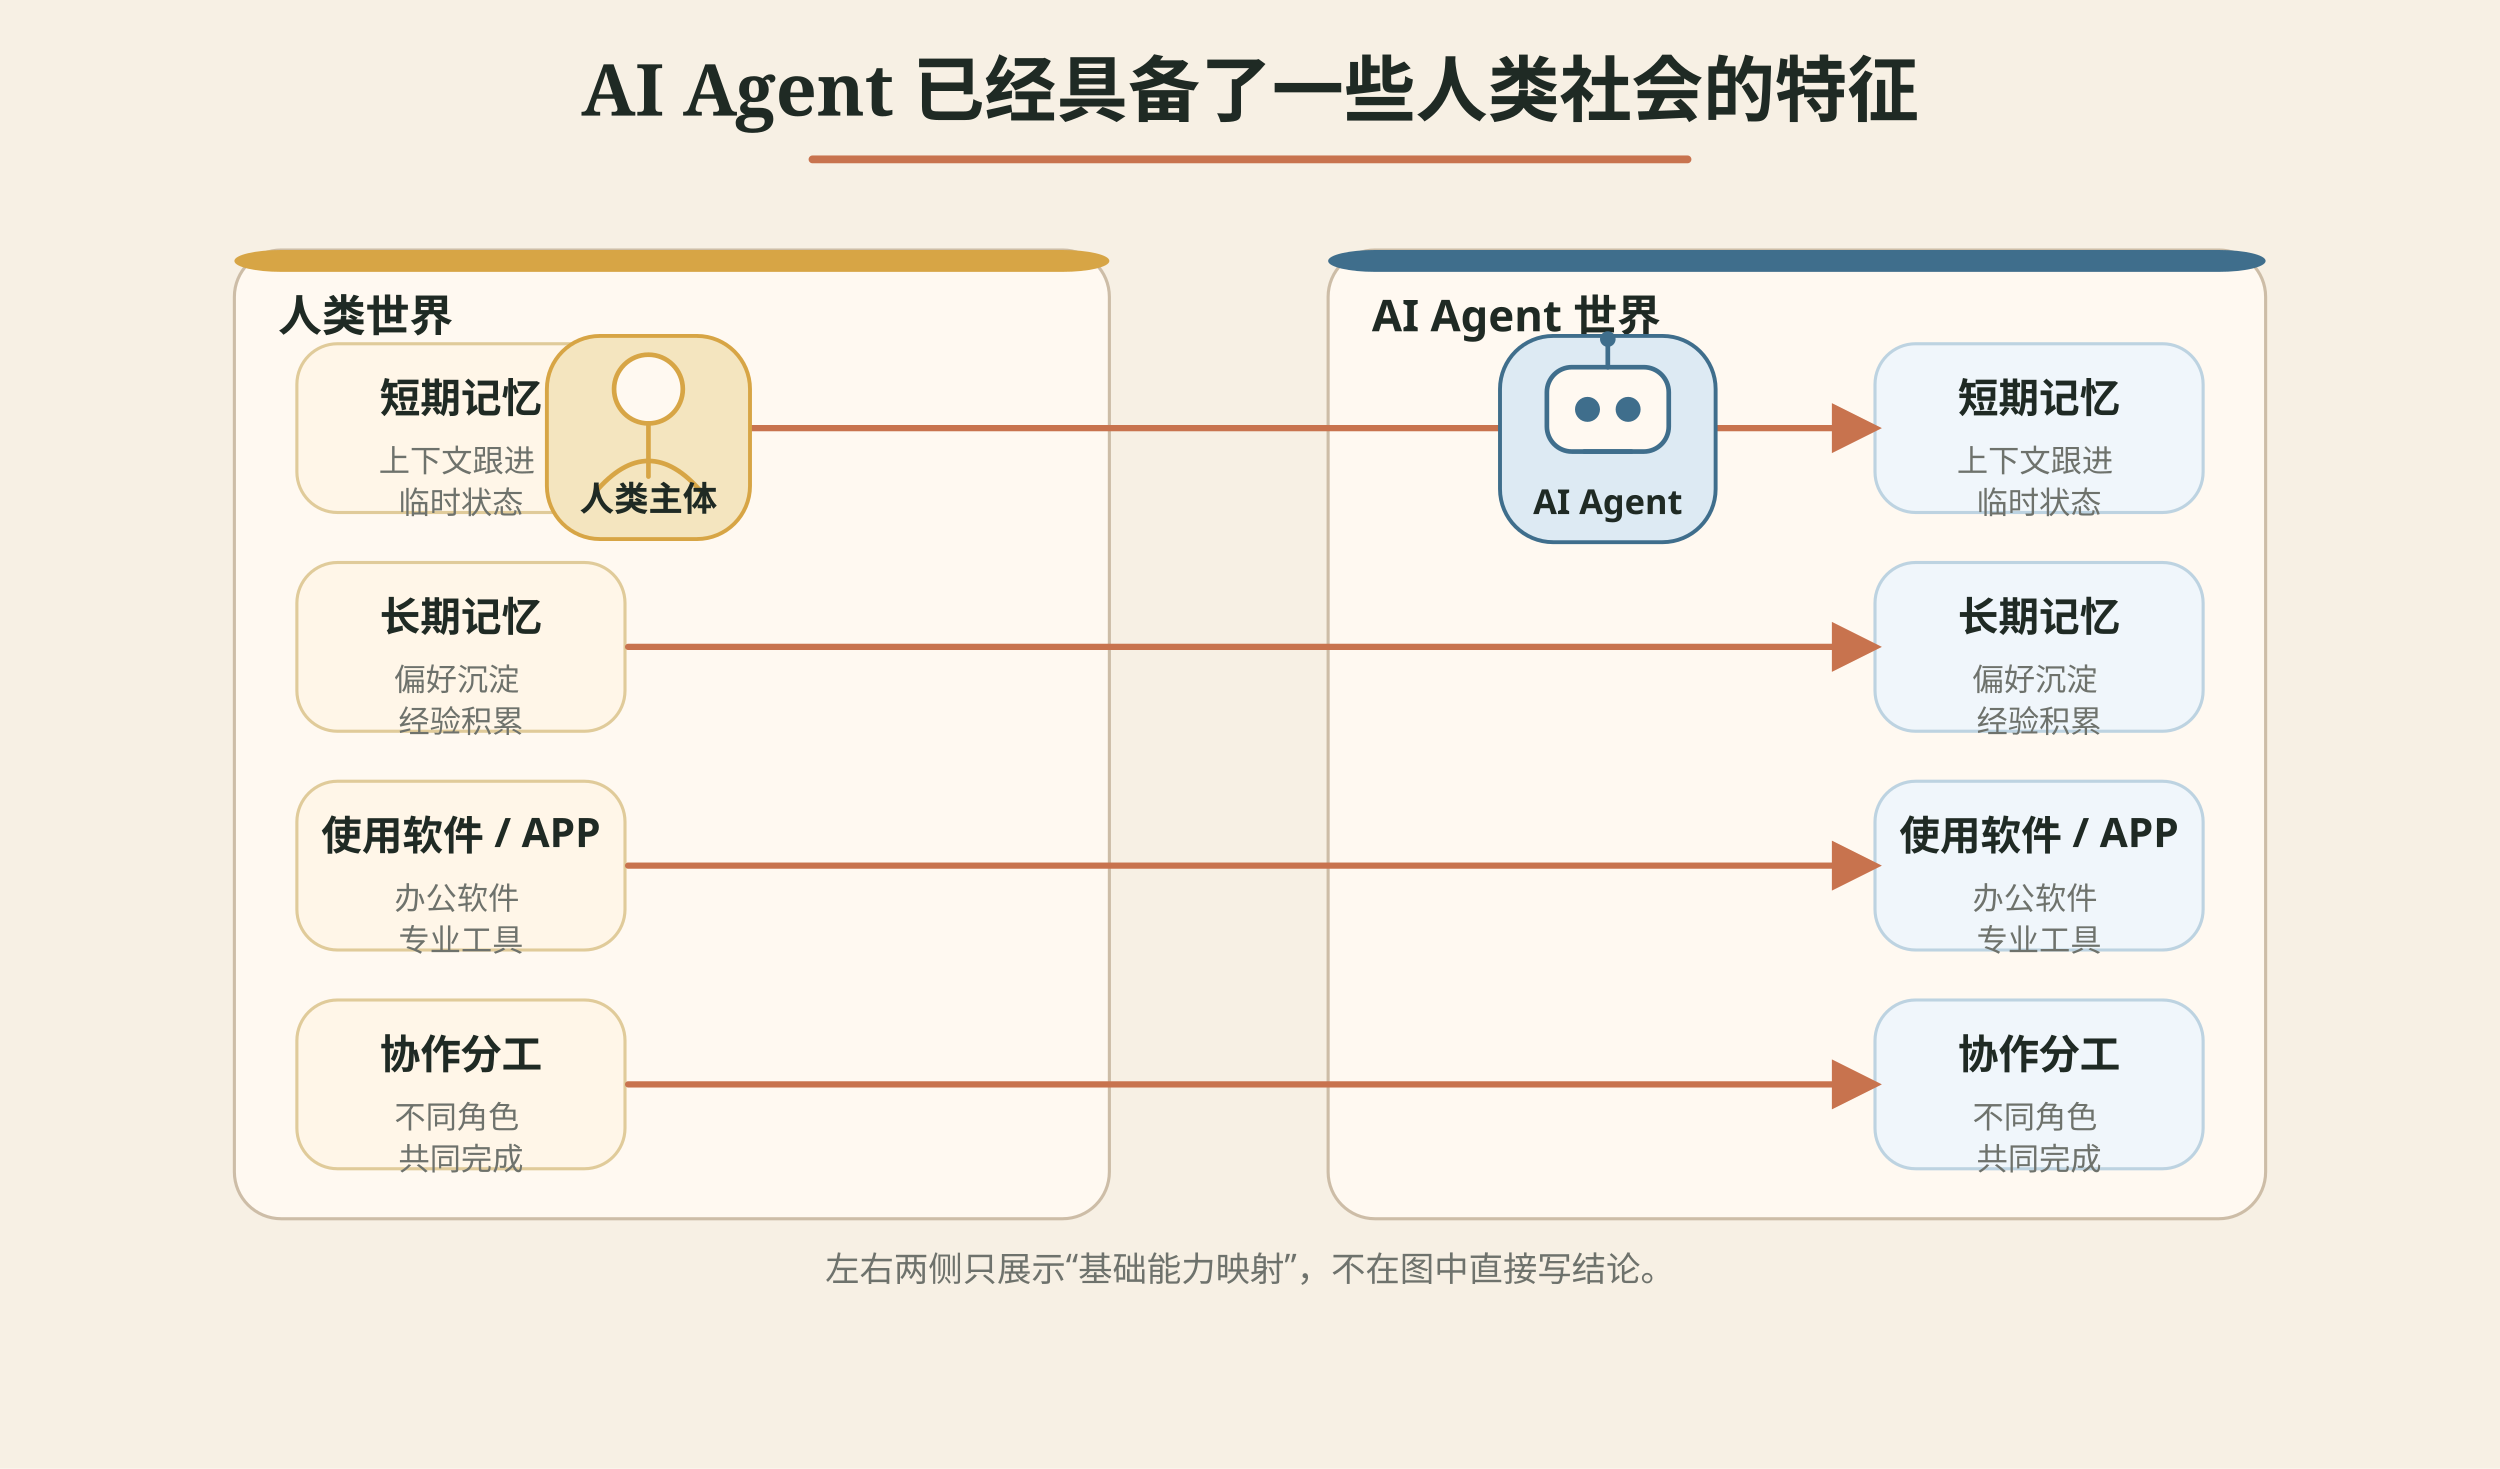
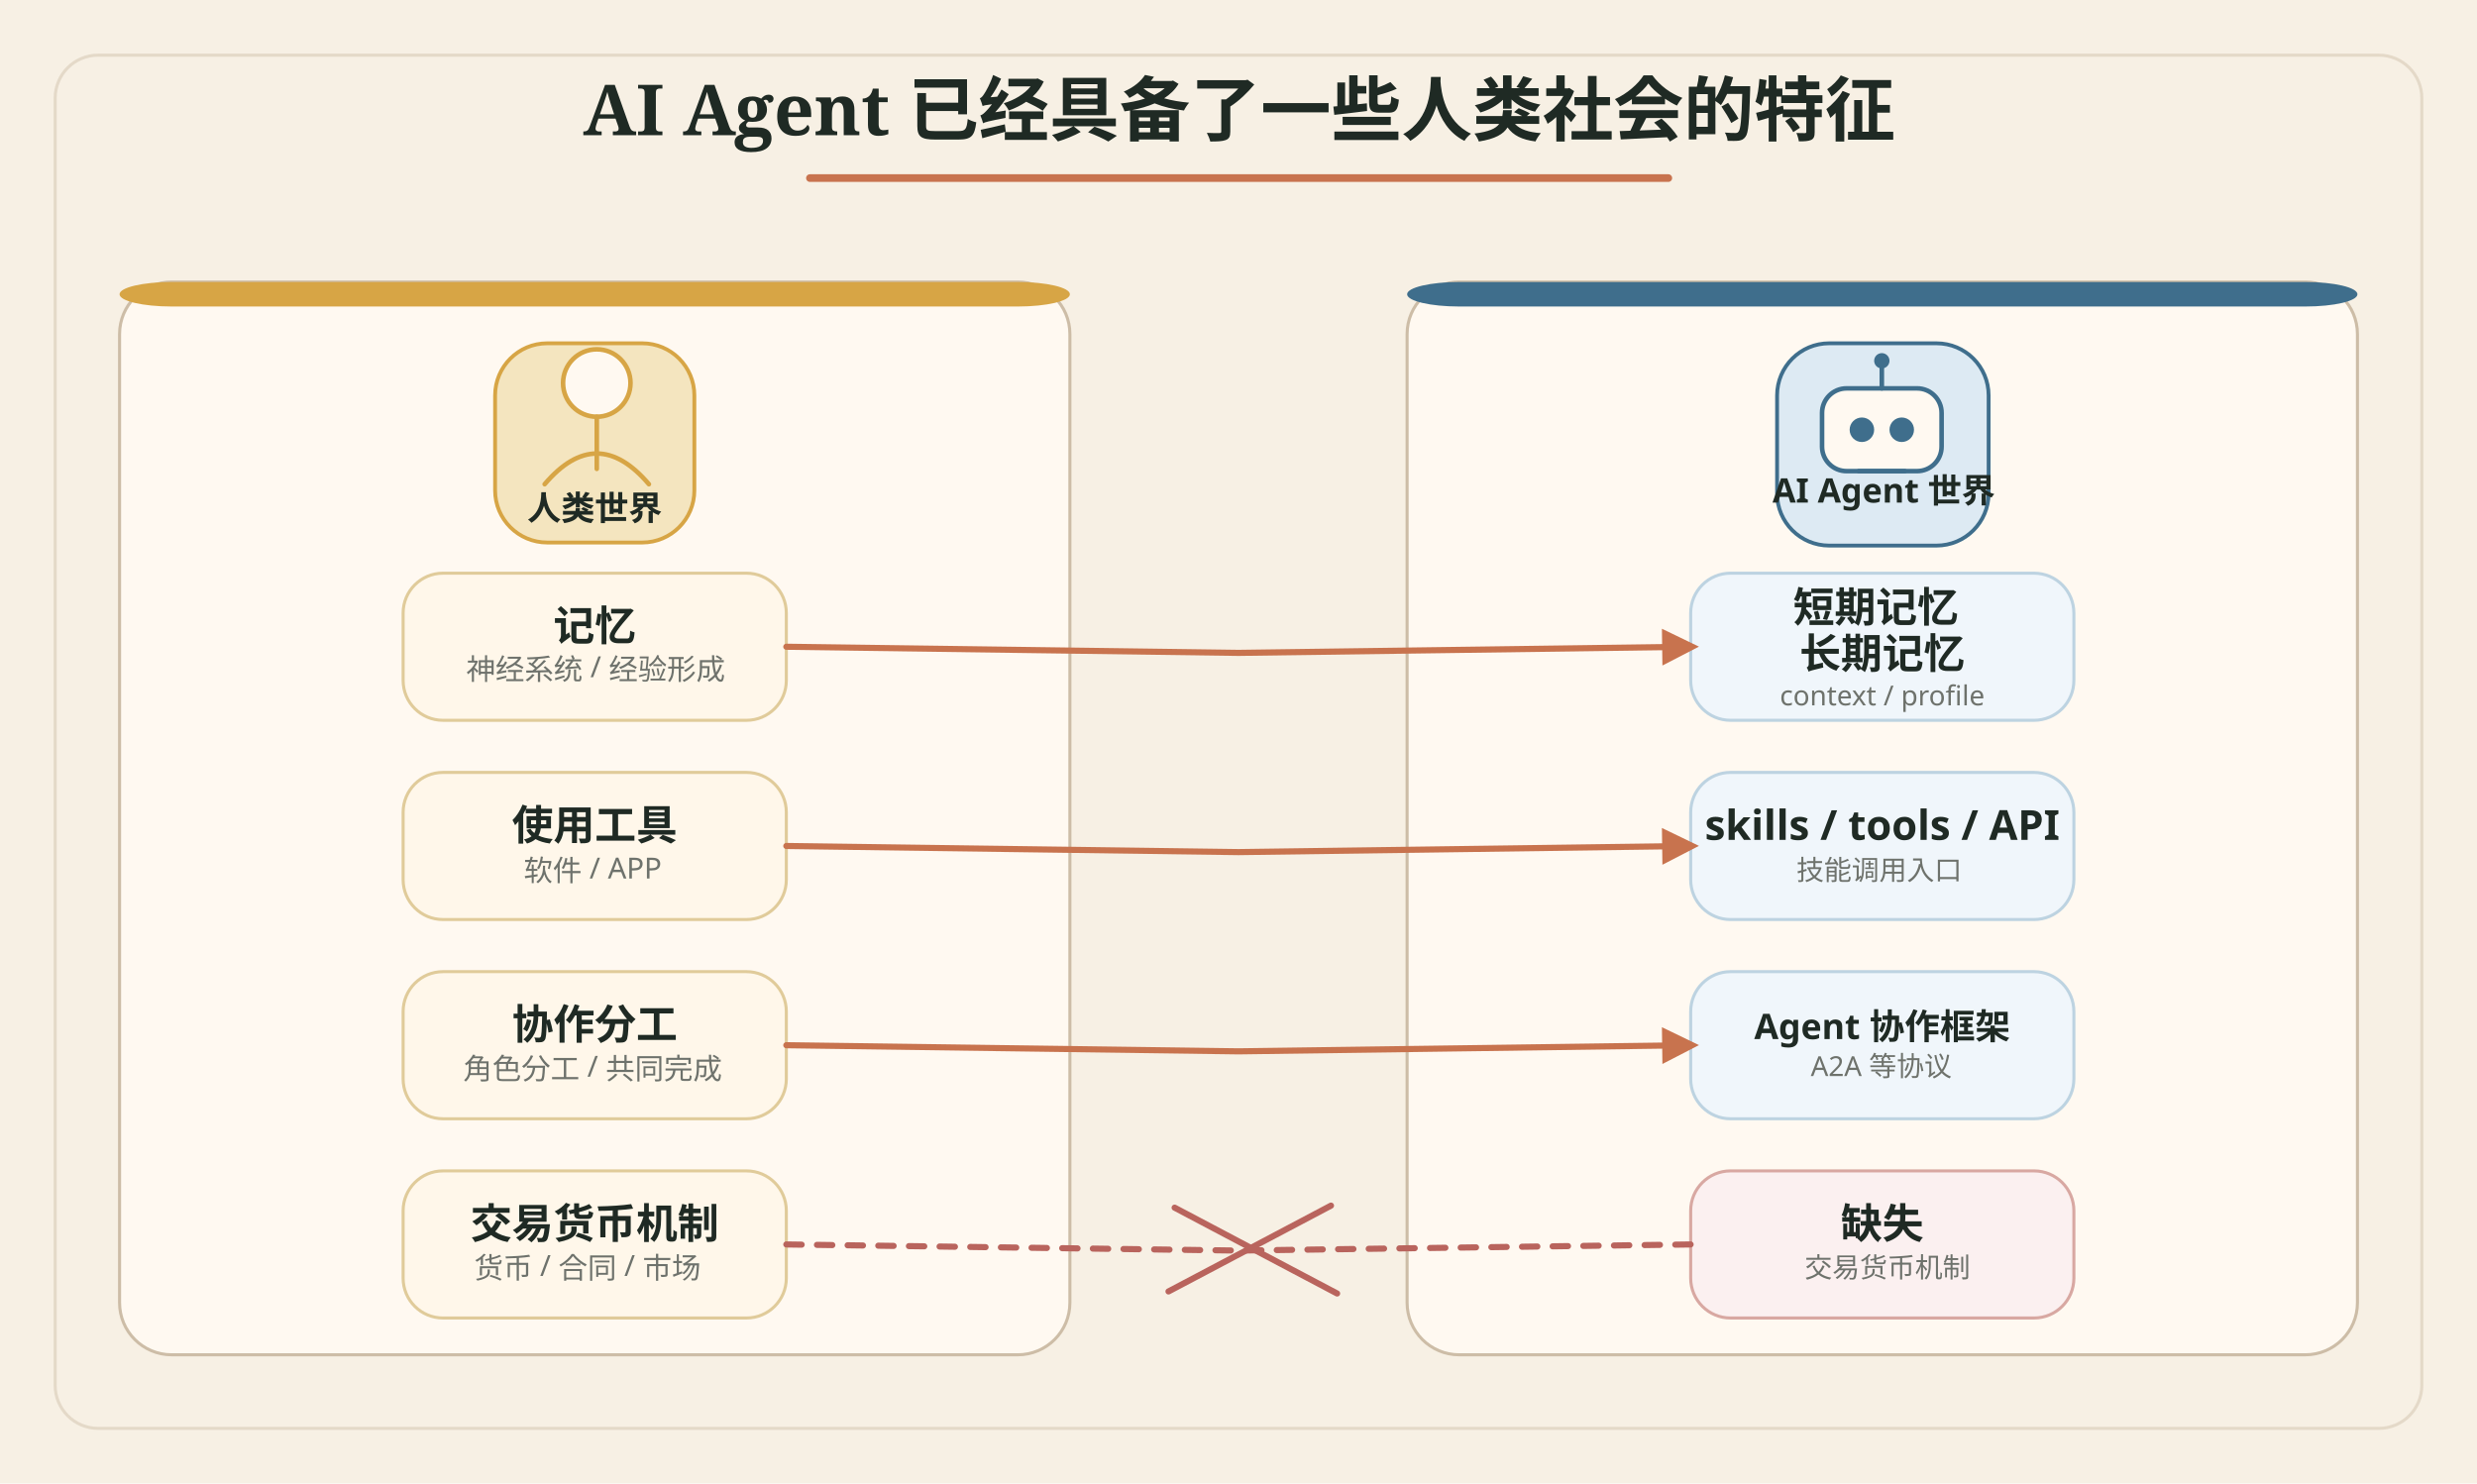
- <svg xmlns="http://www.w3.org/2000/svg" width="1600" height="940" viewBox="0 0 1600 940">
+ <svg xmlns="http://www.w3.org/2000/svg" width="1616" height="968" viewBox="0 0 1616 968">
  <defs>
-     <marker id="arrow" viewBox="0 0 10 10" refX="8" refY="5" markerWidth="8" markerHeight="8" orient="auto-start-reverse">
-       <path d="M 0 0 L 10 5 L 0 10 z" fill="#C8734E" />
+     <marker id="canvasArrowExport-_C8734E" viewBox="0 0 8 8" refX="6.2" refY="4" markerWidth="6" markerHeight="6" orient="auto-start-reverse">
+       <path d="M 0 0 L 8 4 L 0 8 z" fill="#C8734E" />
    </marker>
  </defs>
-   <rect x="0" y="0" width="1600" height="940" rx="0" ry="0" fill="#F7F0E4" stroke="none" stroke-width="2" />
-   <text x="800" y="74" text-anchor="middle" font-size="46" font-weight="700" font-family="'Noto Serif SC','Source Han Serif SC','Songti SC',serif" fill="#1F2A24">
-     <tspan x="800" y="74">AI Agent 已经具备了一些人类社会的特征</tspan>
-   </text>
-   <line x1="520" y1="102" x2="1080" y2="102" stroke="#C8734E" stroke-width="5" stroke-linecap="round" />
-   <rect x="150" y="160" width="560" height="620" rx="30" ry="30" fill="#FFF9F1" stroke="#CDBDA7" stroke-width="2" />
-   <rect x="150" y="160" width="560" height="14" rx="30" ry="30" fill="#D7A545" stroke="none" stroke-width="2" />
-   <text x="178" y="212" text-anchor="start" font-size="28" font-weight="700" font-family="'Noto Sans SC','PingFang SC','Microsoft YaHei',sans-serif" fill="#1F2A24">
-     <tspan x="178" y="212">人类世界</tspan>
-   </text>
-   <rect x="850" y="160" width="600" height="620" rx="30" ry="30" fill="#FFF9F1" stroke="#CDBDA7" stroke-width="2" />
-   <rect x="850" y="160" width="600" height="14" rx="30" ry="30" fill="#3F6E8C" stroke="none" stroke-width="2" />
-   <text x="878" y="212" text-anchor="start" font-size="28" font-weight="700" font-family="'Noto Sans SC','PingFang SC','Microsoft YaHei',sans-serif" fill="#1F2A24">
-     <tspan x="878" y="212">AI Agent 世界</tspan>
-   </text>
-   <rect x="190" y="220" width="210" height="108" rx="26" ry="26" fill="#FFF6E8" stroke="#E0CB9A" stroke-width="2" />
-   <text x="295" y="264" text-anchor="middle" font-size="26" font-weight="700" font-family="'Noto Sans SC','PingFang SC','Microsoft YaHei',sans-serif" fill="#1F2A24">
-     <tspan x="295" y="264">短期记忆</tspan>
-   </text>
-   <text x="295" y="302" text-anchor="middle" font-size="20" font-weight="500" font-family="'Noto Sans SC','PingFang SC','Microsoft YaHei',sans-serif" fill="#6E726C">
-     <tspan x="295" y="302">上下文跟进</tspan>
-     <tspan x="295" y="328.8">临时状态</tspan>
-   </text>
-   <rect x="1200" y="220" width="210" height="108" rx="26" ry="26" fill="#F0F6FB" stroke="#BDD3E1" stroke-width="2" />
-   <text x="1305" y="264" text-anchor="middle" font-size="26" font-weight="700" font-family="'Noto Sans SC','PingFang SC','Microsoft YaHei',sans-serif" fill="#1F2A24">
-     <tspan x="1305" y="264">短期记忆</tspan>
-   </text>
-   <text x="1305" y="302" text-anchor="middle" font-size="20" font-weight="500" font-family="'Noto Sans SC','PingFang SC','Microsoft YaHei',sans-serif" fill="#6E726C">
-     <tspan x="1305" y="302">上下文跟进</tspan>
-     <tspan x="1305" y="328.8">临时状态</tspan>
-   </text>
-   <polyline points="402,274 790,274 1198,274" fill="none" stroke="#C8734E" stroke-width="4" stroke-linecap="round" stroke-linejoin="round" marker-end="url(#arrow)" />
-   <rect x="190" y="360" width="210" height="108" rx="26" ry="26" fill="#FFF6E8" stroke="#E0CB9A" stroke-width="2" />
-   <text x="295" y="404" text-anchor="middle" font-size="26" font-weight="700" font-family="'Noto Sans SC','PingFang SC','Microsoft YaHei',sans-serif" fill="#1F2A24">
-     <tspan x="295" y="404">长期记忆</tspan>
-   </text>
-   <text x="295" y="442" text-anchor="middle" font-size="20" font-weight="500" font-family="'Noto Sans SC','PingFang SC','Microsoft YaHei',sans-serif" fill="#6E726C">
-     <tspan x="295" y="442">偏好沉淀</tspan>
-     <tspan x="295" y="468.8">经验积累</tspan>
-   </text>
-   <rect x="1200" y="360" width="210" height="108" rx="26" ry="26" fill="#F0F6FB" stroke="#BDD3E1" stroke-width="2" />
-   <text x="1305" y="404" text-anchor="middle" font-size="26" font-weight="700" font-family="'Noto Sans SC','PingFang SC','Microsoft YaHei',sans-serif" fill="#1F2A24">
-     <tspan x="1305" y="404">长期记忆</tspan>
-   </text>
-   <text x="1305" y="442" text-anchor="middle" font-size="20" font-weight="500" font-family="'Noto Sans SC','PingFang SC','Microsoft YaHei',sans-serif" fill="#6E726C">
-     <tspan x="1305" y="442">偏好沉淀</tspan>
-     <tspan x="1305" y="468.8">经验积累</tspan>
-   </text>
-   <polyline points="402,414 790,414 1198,414" fill="none" stroke="#C8734E" stroke-width="4" stroke-linecap="round" stroke-linejoin="round" marker-end="url(#arrow)" />
-   <rect x="190" y="500" width="210" height="108" rx="26" ry="26" fill="#FFF6E8" stroke="#E0CB9A" stroke-width="2" />
-   <text x="295" y="544" text-anchor="middle" font-size="26" font-weight="700" font-family="'Noto Sans SC','PingFang SC','Microsoft YaHei',sans-serif" fill="#1F2A24">
-     <tspan x="295" y="544">使用软件 / APP</tspan>
-   </text>
-   <text x="295" y="582" text-anchor="middle" font-size="20" font-weight="500" font-family="'Noto Sans SC','PingFang SC','Microsoft YaHei',sans-serif" fill="#6E726C">
-     <tspan x="295" y="582">办公软件</tspan>
-     <tspan x="295" y="608.8">专业工具</tspan>
-   </text>
-   <rect x="1200" y="500" width="210" height="108" rx="26" ry="26" fill="#F0F6FB" stroke="#BDD3E1" stroke-width="2" />
-   <text x="1305" y="544" text-anchor="middle" font-size="26" font-weight="700" font-family="'Noto Sans SC','PingFang SC','Microsoft YaHei',sans-serif" fill="#1F2A24">
-     <tspan x="1305" y="544">使用软件 / APP</tspan>
-   </text>
-   <text x="1305" y="582" text-anchor="middle" font-size="20" font-weight="500" font-family="'Noto Sans SC','PingFang SC','Microsoft YaHei',sans-serif" fill="#6E726C">
-     <tspan x="1305" y="582">办公软件</tspan>
-     <tspan x="1305" y="608.8">专业工具</tspan>
-   </text>
-   <polyline points="402,554 790,554 1198,554" fill="none" stroke="#C8734E" stroke-width="4" stroke-linecap="round" stroke-linejoin="round" marker-end="url(#arrow)" />
-   <rect x="190" y="640" width="210" height="108" rx="26" ry="26" fill="#FFF6E8" stroke="#E0CB9A" stroke-width="2" />
-   <text x="295" y="684" text-anchor="middle" font-size="26" font-weight="700" font-family="'Noto Sans SC','PingFang SC','Microsoft YaHei',sans-serif" fill="#1F2A24">
-     <tspan x="295" y="684">协作分工</tspan>
-   </text>
-   <text x="295" y="722" text-anchor="middle" font-size="20" font-weight="500" font-family="'Noto Sans SC','PingFang SC','Microsoft YaHei',sans-serif" fill="#6E726C">
-     <tspan x="295" y="722">不同角色</tspan>
-     <tspan x="295" y="748.8">共同完成</tspan>
-   </text>
-   <rect x="1200" y="640" width="210" height="108" rx="26" ry="26" fill="#F0F6FB" stroke="#BDD3E1" stroke-width="2" />
-   <text x="1305" y="684" text-anchor="middle" font-size="26" font-weight="700" font-family="'Noto Sans SC','PingFang SC','Microsoft YaHei',sans-serif" fill="#1F2A24">
-     <tspan x="1305" y="684">协作分工</tspan>
-   </text>
-   <text x="1305" y="722" text-anchor="middle" font-size="20" font-weight="500" font-family="'Noto Sans SC','PingFang SC','Microsoft YaHei',sans-serif" fill="#6E726C">
-     <tspan x="1305" y="722">不同角色</tspan>
-     <tspan x="1305" y="748.8">共同完成</tspan>
-   </text>
-   <polyline points="402,694 790,694 1198,694" fill="none" stroke="#C8734E" stroke-width="4" stroke-linecap="round" stroke-linejoin="round" marker-end="url(#arrow)" />
-   <rect x="350" y="215" width="130" height="130" rx="34" ry="34" fill="#F4E5BF" stroke="#D7A545" stroke-width="2.5" />
-   <circle cx="415" cy="249" r="22" fill="#FFF9F1" stroke="#D7A545" stroke-width="3" />
-   <path d="M 381 315 Q 415 275 449 315" fill="none" stroke="#D7A545" stroke-width="3" stroke-linecap="round" stroke-linejoin="round" />
-   <line x1="415" y1="271" x2="415" y2="305" stroke="#D7A545" stroke-width="3" stroke-linecap="round" />
-   <text x="415" y="327" text-anchor="middle" font-size="22" font-weight="700" font-family="'Noto Sans SC','PingFang SC','Microsoft YaHei',sans-serif" fill="#1F2A24">
-     <tspan x="415" y="327">人类主体</tspan>
-   </text>
-   <rect x="960" y="215" width="138" height="132" rx="34" ry="34" fill="#DDEAF3" stroke="#3F6E8C" stroke-width="2.5" />
-   <rect x="990" y="235" width="78" height="54" rx="16" ry="16" fill="#FFF9F1" stroke="#3F6E8C" stroke-width="3" />
-   <circle cx="1016" cy="262" r="8" fill="#3F6E8C" stroke="none" stroke-width="2" />
-   <circle cx="1042" cy="262" r="8" fill="#3F6E8C" stroke="none" stroke-width="2" />
-   <line x1="1014" y1="289" x2="1044" y2="289" stroke="#3F6E8C" stroke-width="3" stroke-linecap="round" />
-   <line x1="1029" y1="235" x2="1029" y2="221" stroke="#3F6E8C" stroke-width="3" stroke-linecap="round" />
-   <circle cx="1029" cy="217" r="5" fill="#3F6E8C" stroke="none" stroke-width="2" />
-   <text x="1029" y="329" text-anchor="middle" font-size="22" font-weight="700" font-family="'Noto Sans SC','PingFang SC','Microsoft YaHei',sans-serif" fill="#1F2A24">
-     <tspan x="1029" y="329">AI Agent</tspan>
-   </text>
-   <text x="800" y="820" text-anchor="middle" font-size="22" font-weight="500" font-family="'Noto Sans SC','PingFang SC','Microsoft YaHei',sans-serif" fill="#6E726C">
-     <tspan x="800" y="820">左右两侧只展示“基础能力映射”，不在图中直接写结论。</tspan>
-   </text>
+   <rect x="0" y="0" width="1616" height="968" fill="#f7f0e4" />
+   <g transform="translate(-96, -96.8)">
+     <svg width="1568" height="920" viewBox="16 10 1568 920" x="120" y="120.8" preserveAspectRatio="xMidYMid meet">
+       <defs>
+         <marker id="arrow" viewBox="0 0 8 8" refX="6.2" refY="4" markerWidth="6" markerHeight="6" orient="auto-start-reverse">
+           <path d="M 0 0 L 8 4 L 0 8 z" fill="#C8734E" />
+         </marker>
+       </defs>
+       <g data-editor-group="component" data-editor-name="export-frame">
+         <rect x="28" y="22" width="1544" height="896" rx="28" ry="28" fill="none" stroke="#CDBDA7" stroke-width="2" opacity="0.45" />
+       </g>
+     </svg>
+     <svg width="882" height="105" viewBox="359 9 882 105" x="463.404" y="120" preserveAspectRatio="xMidYMid meet">
+       <defs>
+         <marker id="arrow" viewBox="0 0 8 8" refX="6.2" refY="4" markerWidth="6" markerHeight="6" orient="auto-start-reverse">
+           <path d="M 0 0 L 8 4 L 0 8 z" fill="#C8734E" />
+         </marker>
+       </defs>
+       <g data-editor-group="component" data-editor-name="title-block">
+         <g data-editor-subitem="true" data-editor-subitem-name="title">
+           <text x="800" y="74" text-anchor="middle" font-size="46" font-weight="700" font-family="'Noto Serif SC','Source Han Serif SC','Songti SC',serif" fill="#1F2A24">
+             <tspan x="800" y="74" text-anchor="middle">AI Agent 已经具备了一些人类社会的特征</tspan>
+           </text>
+         </g>
+         <g data-editor-subitem="true" data-editor-subitem-name="underline">
+           <line x1="520" y1="102" x2="1080" y2="102" stroke="#C8734E" stroke-width="5" stroke-linecap="round" />
+         </g>
+       </g>
+     </svg>
+     <svg width="1484" height="724" viewBox="58 158 1484 724" x="162" y="268.8" preserveAspectRatio="xMidYMid meet">
+       <defs>
+         <marker id="arrow" viewBox="0 0 8 8" refX="6.2" refY="4" markerWidth="6" markerHeight="6" orient="auto-start-reverse">
+           <path d="M 0 0 L 8 4 L 0 8 z" fill="#C8734E" />
+         </marker>
+       </defs>
+       <rect x="70" y="170" width="620" height="700" rx="34" ry="34" fill="#FFF9F1" stroke="#CDBDA7" stroke-width="2" />
+       <rect x="910" y="170" width="620" height="700" rx="34" ry="34" fill="#FFF9F1" stroke="#CDBDA7" stroke-width="2" />
+       <rect x="70" y="170" width="620" height="16" rx="34" ry="34" fill="#D7A545" stroke="none" stroke-width="2" />
+       <rect x="910" y="170" width="620" height="16" rx="34" ry="34" fill="#3F6E8C" stroke="none" stroke-width="2" />
+     </svg>
+     <svg width="154" height="154" viewBox="303 198 154 154" x="407" y="308.8" preserveAspectRatio="xMidYMid meet">
+       <defs>
+         <marker id="arrow" viewBox="0 0 8 8" refX="6.2" refY="4" markerWidth="6" markerHeight="6" orient="auto-start-reverse">
+           <path d="M 0 0 L 8 4 L 0 8 z" fill="#C8734E" />
+         </marker>
+       </defs>
+       <g data-editor-group="component" data-editor-name="actor:人类世界">
+         <g data-editor-subitem="true" data-editor-subitem-name="actor-shell">
+           <rect x="315" y="210" width="130" height="130" rx="34" ry="34" fill="#F4E5BF" stroke="#D7A545" stroke-width="2.5" />
+         </g>
+         <g data-editor-subitem="true" data-editor-subitem-name="actor-icon" transform="translate(1.34 -8.07)">
+           <circle cx="380" cy="244" r="22" fill="#FFF9F1" stroke="#D7A545" stroke-width="3" />
+           <path d="M 346 310 Q 380 270 414 310" fill="none" stroke="#D7A545" stroke-width="3" stroke-linecap="round" stroke-linejoin="round" />
+           <line x1="380" y1="266" x2="380" y2="300" stroke="#D7A545" stroke-width="3" stroke-linecap="round" />
+         </g>
+         <g data-editor-subitem="true" data-editor-subitem-name="actor-label">
+           <text x="380" y="322" text-anchor="middle" font-size="22" font-weight="700" font-family="'Noto Sans SC','PingFang SC','Microsoft YaHei',sans-serif" fill="#1F2A24">
+             <tspan x="380" y="325.36" text-anchor="middle">人类世界</tspan>
+           </text>
+         </g>
+       </g>
+     </svg>
+     <svg width="163" height="159" viewBox="1138 195 163 159" x="1242.375" y="305.8" preserveAspectRatio="xMidYMid meet">
+       <defs>
+         <marker id="arrow" viewBox="0 0 8 8" refX="6.2" refY="4" markerWidth="6" markerHeight="6" orient="auto-start-reverse">
+           <path d="M 0 0 L 8 4 L 0 8 z" fill="#C8734E" />
+         </marker>
+       </defs>
+       <g data-editor-group="component" data-editor-name="agent:AI Agent 世界">
+         <g data-editor-subitem="true" data-editor-subitem-name="agent-shell">
+           <rect x="1151" y="210" width="138" height="132" rx="34" ry="34" fill="#DDEAF3" stroke="#3F6E8C" stroke-width="2.5" />
+         </g>
+         <g data-editor-subitem="true" data-editor-subitem-name="agent-icon" transform="translate(-0.67 9.41)">
+           <rect x="1181" y="230" width="78" height="54" rx="16" ry="16" fill="#FFF9F1" stroke="#3F6E8C" stroke-width="3" />
+           <circle cx="1207" cy="257" r="8" fill="#3F6E8C" stroke="none" stroke-width="2" />
+           <circle cx="1233" cy="257" r="8" fill="#3F6E8C" stroke="none" stroke-width="2" />
+           <line x1="1205" y1="284" x2="1235" y2="284" stroke="#3F6E8C" stroke-width="3" stroke-linecap="round" />
+           <line x1="1220" y1="230" x2="1220" y2="216" stroke="#3F6E8C" stroke-width="3" stroke-linecap="round" />
+           <circle cx="1220" cy="212" r="5" fill="#3F6E8C" stroke="none" stroke-width="2" />
+         </g>
+         <g data-editor-subitem="true" data-editor-subitem-name="agent-label">
+           <text x="1220" y="324" text-anchor="middle" font-size="22" font-weight="700" font-family="'Noto Sans SC','PingFang SC','Microsoft YaHei',sans-serif" fill="#1F2A24">
+             <tspan x="1220.67" y="313.92" text-anchor="middle">AI Agent 世界</tspan>
+           </text>
+         </g>
+       </g>
+     </svg>
+     <svg width="274" height="120" viewBox="243 348 274 120" x="347" y="458.8" preserveAspectRatio="xMidYMid meet">
+       <defs>
+         <marker id="arrow" viewBox="0 0 8 8" refX="6.2" refY="4" markerWidth="6" markerHeight="6" orient="auto-start-reverse">
+           <path d="M 0 0 L 8 4 L 0 8 z" fill="#C8734E" />
+         </marker>
+       </defs>
+       <g data-editor-group="component" data-editor-name="module:记忆">
+         <g data-editor-subitem="true" data-editor-subitem-name="module-shell">
+           <rect x="255" y="360" width="250" height="96" rx="26" ry="26" fill="#FFF7EA" stroke="#E0CB9A" stroke-width="2" />
+         </g>
+         <g data-editor-subitem="true" data-editor-subitem-name="module-title">
+           <text x="380" y="404" text-anchor="middle" font-size="27" font-weight="700" font-family="'Noto Sans SC','PingFang SC','Microsoft YaHei',sans-serif" fill="#1F2A24">
+             <tspan x="380" y="404" text-anchor="middle">记忆</tspan>
+           </text>
+         </g>
+         <g data-editor-subitem="true" data-editor-subitem-name="module-body">
+           <text x="380" y="418" text-anchor="middle" font-size="19" font-weight="500" font-family="'Noto Sans SC','PingFang SC','Microsoft YaHei',sans-serif" fill="#6E726C">
+             <tspan x="380.67" y="429.46" text-anchor="middle">神经系统 / 经验形成</tspan>
+           </text>
+         </g>
+       </g>
+     </svg>
+     <svg width="274" height="120" viewBox="1083 348 274 120" x="1187" y="458.8" preserveAspectRatio="xMidYMid meet">
+       <defs>
+         <marker id="arrow" viewBox="0 0 8 8" refX="6.2" refY="4" markerWidth="6" markerHeight="6" orient="auto-start-reverse">
+           <path d="M 0 0 L 8 4 L 0 8 z" fill="#C8734E" />
+         </marker>
+       </defs>
+       <g data-editor-group="component" data-editor-name="module:短期记忆 / 长期记忆">
+         <g data-editor-subitem="true" data-editor-subitem-name="module-shell">
+           <rect x="1095" y="360" width="250" height="96" rx="26" ry="26" fill="#F0F6FB" stroke="#BDD3E1" stroke-width="2" />
+         </g>
+         <g data-editor-subitem="true" data-editor-subitem-name="module-title">
+           <text x="1220" y="404" text-anchor="middle" font-size="27" font-weight="700" font-family="'Noto Sans SC','PingFang SC','Microsoft YaHei',sans-serif" fill="#1F2A24">
+             <tspan x="1219.33" y="391.87" text-anchor="middle">短期记忆</tspan>
+             <tspan x="1220" y="422.11" text-anchor="middle">长期记忆</tspan>
+           </text>
+         </g>
+         <g data-editor-subitem="true" data-editor-subitem-name="module-body">
+           <text x="1220" y="446.24" text-anchor="middle" font-size="18" font-weight="500" font-family="'Noto Sans SC','PingFang SC','Microsoft YaHei',sans-serif" fill="#6E726C">
+             <tspan x="1220" y="446.24" text-anchor="middle">context / profile</tspan>
+           </text>
+         </g>
+       </g>
+     </svg>
+     <svg width="274" height="120" viewBox="243 478 274 120" x="347" y="588.8" preserveAspectRatio="xMidYMid meet">
+       <defs>
+         <marker id="arrow" viewBox="0 0 8 8" refX="6.2" refY="4" markerWidth="6" markerHeight="6" orient="auto-start-reverse">
+           <path d="M 0 0 L 8 4 L 0 8 z" fill="#C8734E" />
+         </marker>
+       </defs>
+       <g data-editor-group="component" data-editor-name="module:使用工具">
+         <g data-editor-subitem="true" data-editor-subitem-name="module-shell">
+           <rect x="255" y="490" width="250" height="96" rx="26" ry="26" fill="#FFF7EA" stroke="#E0CB9A" stroke-width="2" />
+         </g>
+         <g data-editor-subitem="true" data-editor-subitem-name="module-title">
+           <text x="380" y="534" text-anchor="middle" font-size="27" font-weight="700" font-family="'Noto Sans SC','PingFang SC','Microsoft YaHei',sans-serif" fill="#1F2A24">
+             <tspan x="380" y="534" text-anchor="middle">使用工具</tspan>
+           </text>
+         </g>
+         <g data-editor-subitem="true" data-editor-subitem-name="module-body">
+           <text x="380" y="548" text-anchor="middle" font-size="19" font-weight="500" font-family="'Noto Sans SC','PingFang SC','Microsoft YaHei',sans-serif" fill="#6E726C">
+             <tspan x="378.66" y="560.81" text-anchor="middle">软件 / APP</tspan>
+           </text>
+         </g>
+       </g>
+     </svg>
+     <svg width="274" height="120" viewBox="1083 478 274 120" x="1187" y="588.8" preserveAspectRatio="xMidYMid meet">
+       <defs>
+         <marker id="arrow" viewBox="0 0 8 8" refX="6.2" refY="4" markerWidth="6" markerHeight="6" orient="auto-start-reverse">
+           <path d="M 0 0 L 8 4 L 0 8 z" fill="#C8734E" />
+         </marker>
+       </defs>
+       <g data-editor-group="component" data-editor-name="module:skills / tools / API">
+         <g data-editor-subitem="true" data-editor-subitem-name="module-shell">
+           <rect x="1095" y="490" width="250" height="96" rx="26" ry="26" fill="#F0F6FB" stroke="#BDD3E1" stroke-width="2" />
+         </g>
+         <g data-editor-subitem="true" data-editor-subitem-name="module-title">
+           <text x="1220" y="534" text-anchor="middle" font-size="27" font-weight="700" font-family="'Noto Sans SC','PingFang SC','Microsoft YaHei',sans-serif" fill="#1F2A24">
+             <tspan x="1220" y="534" text-anchor="middle">skills / tools / API</tspan>
+           </text>
+         </g>
+         <g data-editor-subitem="true" data-editor-subitem-name="module-body">
+           <text x="1220" y="546" text-anchor="middle" font-size="18" font-weight="500" font-family="'Noto Sans SC','PingFang SC','Microsoft YaHei',sans-serif" fill="#6E726C">
+             <tspan x="1217.99" y="560.16" text-anchor="middle">技能调用入口</tspan>
+           </text>
+         </g>
+       </g>
+     </svg>
+     <svg width="274" height="120" viewBox="243 608 274 120" x="347" y="718.8" preserveAspectRatio="xMidYMid meet">
+       <defs>
+         <marker id="arrow" viewBox="0 0 8 8" refX="6.2" refY="4" markerWidth="6" markerHeight="6" orient="auto-start-reverse">
+           <path d="M 0 0 L 8 4 L 0 8 z" fill="#C8734E" />
+         </marker>
+       </defs>
+       <g data-editor-group="component" data-editor-name="module:协作分工">
+         <g data-editor-subitem="true" data-editor-subitem-name="module-shell">
+           <rect x="255" y="620" width="250" height="96" rx="26" ry="26" fill="#FFF7EA" stroke="#E0CB9A" stroke-width="2" />
+         </g>
+         <g data-editor-subitem="true" data-editor-subitem-name="module-title">
+           <text x="380" y="664" text-anchor="middle" font-size="27" font-weight="700" font-family="'Noto Sans SC','PingFang SC','Microsoft YaHei',sans-serif" fill="#1F2A24">
+             <tspan x="380" y="664" text-anchor="middle">协作分工</tspan>
+           </text>
+         </g>
+         <g data-editor-subitem="true" data-editor-subitem-name="module-body">
+           <text x="380" y="678" text-anchor="middle" font-size="19" font-weight="500" font-family="'Noto Sans SC','PingFang SC','Microsoft YaHei',sans-serif" fill="#6E726C">
+             <tspan x="378.66" y="690.13" text-anchor="middle">角色分工 / 共同完成</tspan>
+           </text>
+         </g>
+       </g>
+     </svg>
+     <svg width="274" height="120" viewBox="1083 608 274 120" x="1187" y="718.8" preserveAspectRatio="xMidYMid meet">
+       <defs>
+         <marker id="arrow" viewBox="0 0 8 8" refX="6.2" refY="4" markerWidth="6" markerHeight="6" orient="auto-start-reverse">
+           <path d="M 0 0 L 8 4 L 0 8 z" fill="#C8734E" />
+         </marker>
+       </defs>
+       <g data-editor-group="component" data-editor-name="module:Agent 协作框架">
+         <g data-editor-subitem="true" data-editor-subitem-name="module-shell">
+           <rect x="1095" y="620" width="250" height="96" rx="26" ry="26" fill="#F0F6FB" stroke="#BDD3E1" stroke-width="2" />
+         </g>
+         <g data-editor-subitem="true" data-editor-subitem-name="module-title">
+           <text x="1220" y="664" text-anchor="middle" font-size="23" font-weight="700" font-family="'Noto Sans SC','PingFang SC','Microsoft YaHei',sans-serif" fill="#1F2A24">
+             <tspan x="1220" y="664" text-anchor="middle">Agent 协作框架</tspan>
+           </text>
+         </g>
+         <g data-editor-subitem="true" data-editor-subitem-name="module-body">
+           <text x="1220" y="676" text-anchor="middle" font-size="18" font-weight="500" font-family="'Noto Sans SC','PingFang SC','Microsoft YaHei',sans-serif" fill="#6E726C">
+             <tspan x="1219.33" y="688.13" text-anchor="middle">A2A 等协议</tspan>
+           </text>
+         </g>
+       </g>
+     </svg>
+     <svg width="274" height="120" viewBox="243 738 274 120" x="347" y="848.8" preserveAspectRatio="xMidYMid meet">
+       <defs>
+         <marker id="arrow" viewBox="0 0 8 8" refX="6.2" refY="4" markerWidth="6" markerHeight="6" orient="auto-start-reverse">
+           <path d="M 0 0 L 8 4 L 0 8 z" fill="#C8734E" />
+         </marker>
+       </defs>
+       <g data-editor-group="component" data-editor-name="module:交易货币机制">
+         <g data-editor-subitem="true" data-editor-subitem-name="module-shell">
+           <rect x="255" y="750" width="250" height="96" rx="26" ry="26" fill="#FFF7EA" stroke="#E0CB9A" stroke-width="2" />
+         </g>
+         <g data-editor-subitem="true" data-editor-subitem-name="module-title">
+           <text x="380" y="794" text-anchor="middle" font-size="27" font-weight="700" font-family="'Noto Sans SC','PingFang SC','Microsoft YaHei',sans-serif" fill="#1F2A24">
+             <tspan x="380" y="794" text-anchor="middle">交易货币机制</tspan>
+           </text>
+         </g>
+         <g data-editor-subitem="true" data-editor-subitem-name="module-body">
+           <text x="380" y="808" text-anchor="middle" font-size="19" font-weight="500" font-family="'Noto Sans SC','PingFang SC','Microsoft YaHei',sans-serif" fill="#6E726C">
+             <tspan x="375.31" y="820.13" text-anchor="middle">货币 / 合同 / 市场</tspan>
+           </text>
+         </g>
+       </g>
+     </svg>
+     <svg width="274" height="120" viewBox="1083 738 274 120" x="1187" y="848.8" preserveAspectRatio="xMidYMid meet">
+       <defs>
+         <marker id="arrow" viewBox="0 0 8 8" refX="6.2" refY="4" markerWidth="6" markerHeight="6" orient="auto-start-reverse">
+           <path d="M 0 0 L 8 4 L 0 8 z" fill="#C8734E" />
+         </marker>
+       </defs>
+       <g data-editor-group="component" data-editor-name="module:缺失">
+         <g data-editor-subitem="true" data-editor-subitem-name="module-shell">
+           <rect x="1095" y="750" width="250" height="96" rx="26" ry="26" fill="#FBF0F0" stroke="#D8A8A2" stroke-width="2" />
+         </g>
+         <g data-editor-subitem="true" data-editor-subitem-name="module-title">
+           <text x="1220" y="794" text-anchor="middle" font-size="27" font-weight="700" font-family="'Noto Sans SC','PingFang SC','Microsoft YaHei',sans-serif" fill="#1F2A24">
+             <tspan x="1220" y="794" text-anchor="middle">缺失</tspan>
+           </text>
+         </g>
+         <g data-editor-subitem="true" data-editor-subitem-name="module-body">
+           <text x="1220" y="806" text-anchor="middle" font-size="18" font-weight="500" font-family="'Noto Sans SC','PingFang SC','Microsoft YaHei',sans-serif" fill="#6E726C">
+             <tspan x="1223.35" y="819.48" text-anchor="middle">交易货币机制</tspan>
+           </text>
+         </g>
+       </g>
+     </svg>
+     <svg width="614" height="28" viewBox="493 786 614 28" x="597" y="896.8" preserveAspectRatio="xMidYMid meet">
+       <defs>
+         <marker id="arrow" viewBox="0 0 8 8" refX="6.2" refY="4" markerWidth="6" markerHeight="6" orient="auto-start-reverse">
+           <path d="M 0 0 L 8 4 L 0 8 z" fill="#C8734E" />
+         </marker>
+       </defs>
+       <polyline points="505,798 800,802 1095,798" fill="none" stroke="#B9645D" stroke-width="4" stroke-linecap="round" stroke-linejoin="round" stroke-dasharray="10 10" />
+     </svg>
+     <svg width="130" height="80" viewBox="1155 758 130 80" x="850.333" y="872.8" preserveAspectRatio="xMidYMid meet">
+       <defs>
+         <marker id="arrow" viewBox="0 0 8 8" refX="6.2" refY="4" markerWidth="6" markerHeight="6" orient="auto-start-reverse">
+           <path d="M 0 0 L 8 4 L 0 8 z" fill="#C8734E" />
+         </marker>
+       </defs>
+       <line x1="1167" y1="770" x2="1273" y2="826" stroke="#B9645D" stroke-width="4" stroke-linecap="round" />
+     </svg>
+     <svg width="130" height="80" viewBox="1155 758 130 80" x="846.333" y="871.467" preserveAspectRatio="xMidYMid meet">
+       <defs>
+         <marker id="arrow" viewBox="0 0 8 8" refX="6.2" refY="4" markerWidth="6" markerHeight="6" orient="auto-start-reverse">
+           <path d="M 0 0 L 8 4 L 0 8 z" fill="#C8734E" />
+         </marker>
+       </defs>
+       <line x1="1273" y1="770" x2="1167" y2="826" stroke="#B9645D" stroke-width="4" stroke-linecap="round" />
+     </svg>
+     <polyline points="609,518.8 904,522.8 1199,518.8" fill="none" stroke="#C8734E" stroke-width="4" stroke-linecap="round" stroke-linejoin="round" stroke-dasharray="" marker-end="url(#canvasArrowExport-_C8734E)" />
+     <polyline points="609,648.8 904,652.8 1199,648.8" fill="none" stroke="#C8734E" stroke-width="4" stroke-linecap="round" stroke-linejoin="round" stroke-dasharray="" marker-end="url(#canvasArrowExport-_C8734E)" />
+     <polyline points="609,778.8 904,782.8 1199,778.8" fill="none" stroke="#C8734E" stroke-width="4" stroke-linecap="round" stroke-linejoin="round" stroke-dasharray="" marker-end="url(#canvasArrowExport-_C8734E)" />
+   </g>
</svg>
